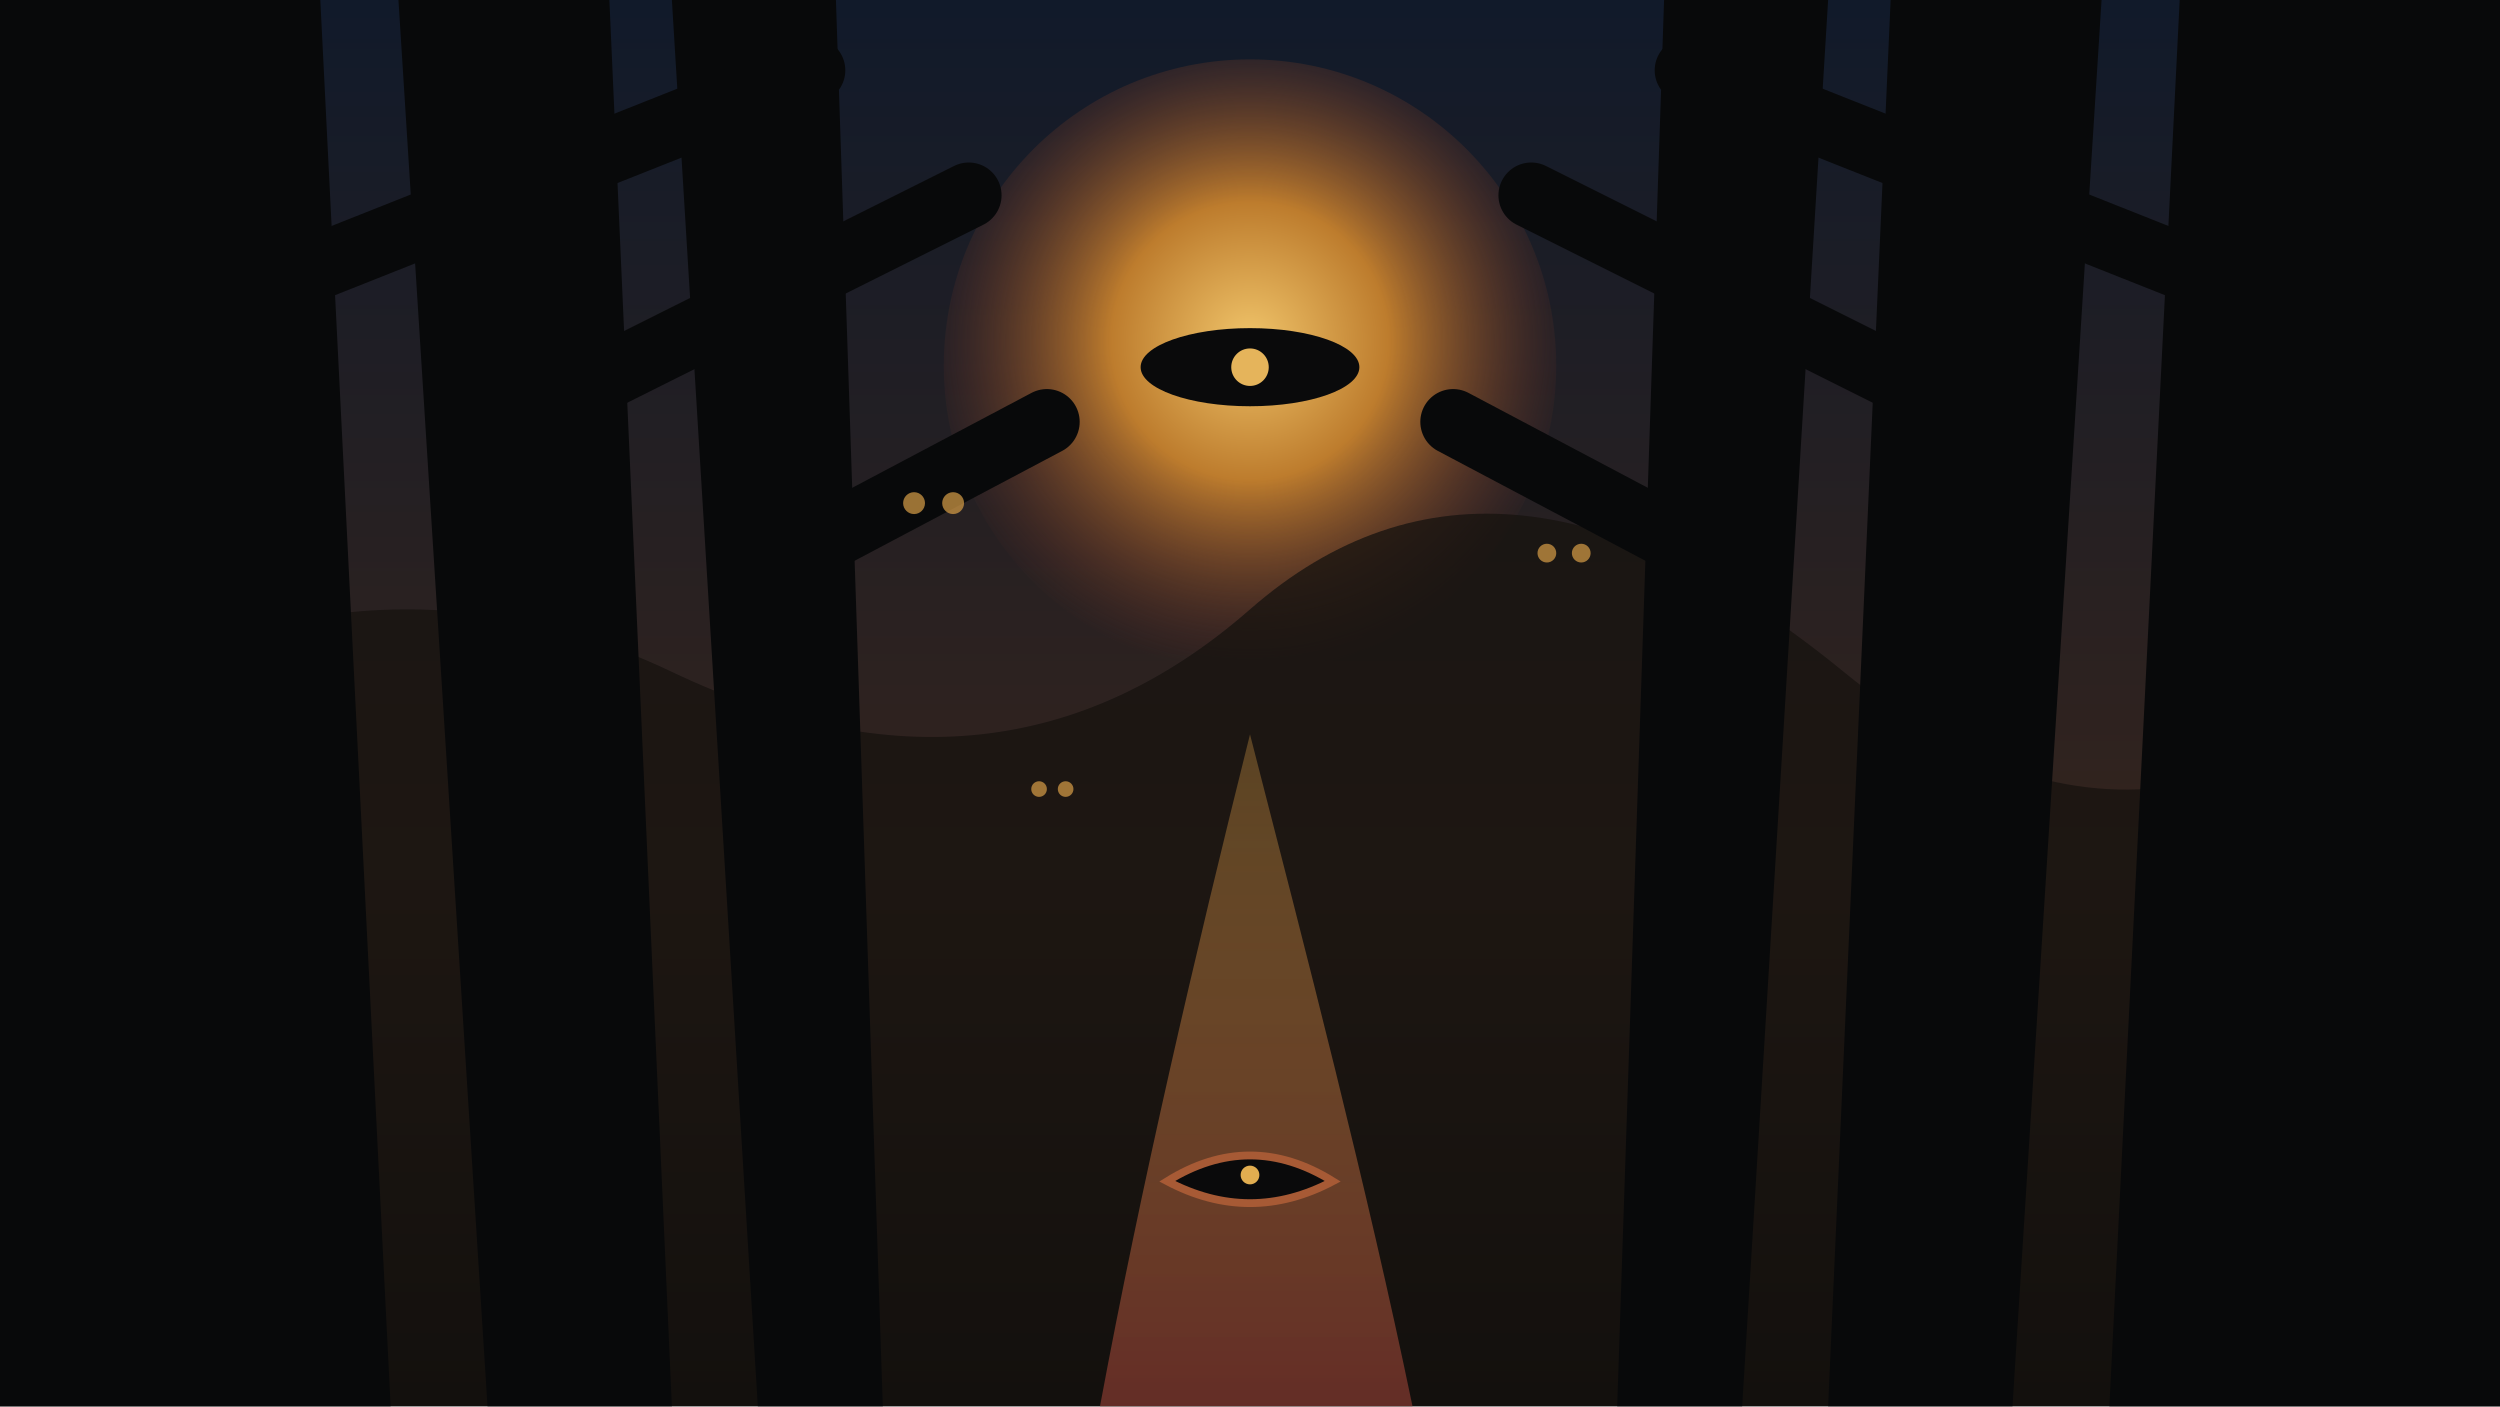
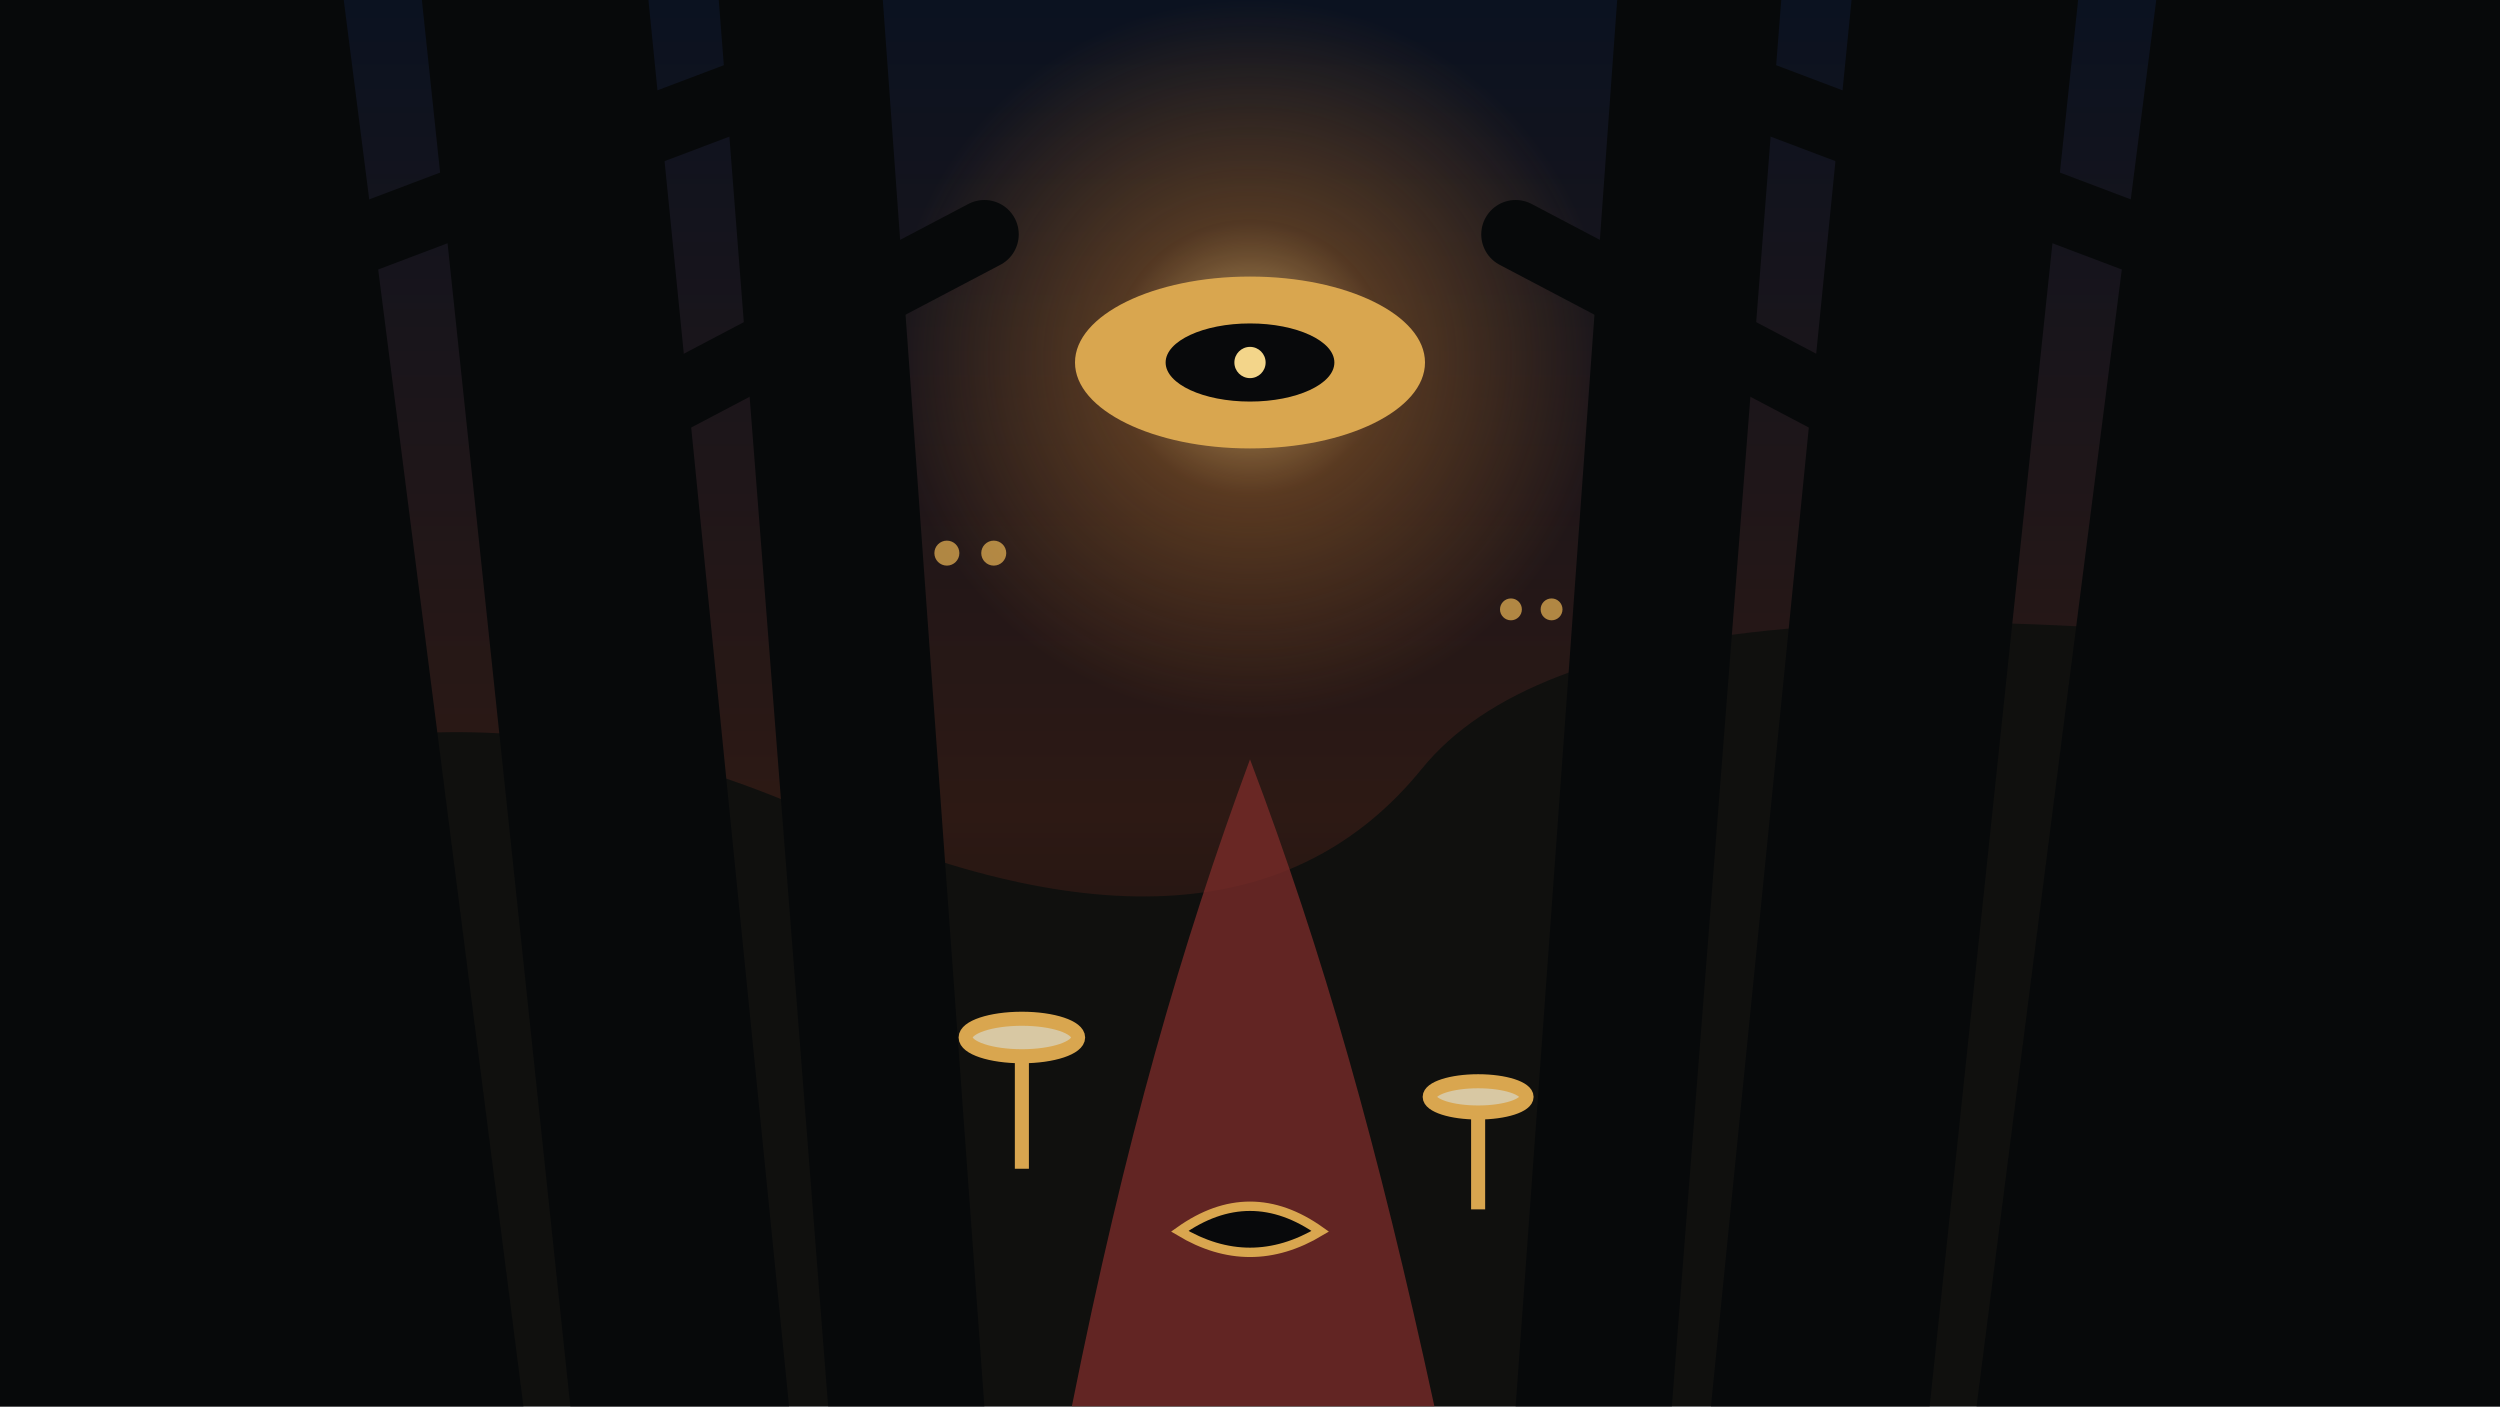
<svg xmlns="http://www.w3.org/2000/svg" width="1600" height="900" viewBox="0 0 1600 900" role="img" aria-labelledby="title desc">
  <defs>
    <linearGradient id="sky" x1="0" y1="0" x2="0" y2="1">
-       <stop offset="0" stop-color="#111a2a" />
-       <stop offset="0.62" stop-color="#34241d" />
-       <stop offset="1" stop-color="#090909" />
+       <stop offset="0" stop-color="#0b1220" />
+       <stop offset="0.58" stop-color="#2d1914" />
+       <stop offset="1" stop-color="#08090b" />
    </linearGradient>
-     <radialGradient id="sun" cx="50%" cy="46%" r="54%">
-       <stop offset="0" stop-color="#f0c46a" />
-       <stop offset="0.42" stop-color="#bd7c2d" />
-       <stop offset="1" stop-color="#6e2e27" stop-opacity="0" />
+     <linearGradient id="dawn" x1="0" y1="0" x2="0" y2="1">
+       <stop offset="0" stop-color="#0b1220" />
+       <stop offset=".5" stop-color="#7e2c2a" />
+       <stop offset="1" stop-color="#d9a64f" />
+     </linearGradient>
+     <radialGradient id="amberGlow">
+       <stop offset="0" stop-color="#f3d58a" stop-opacity=".8" />
+       <stop offset=".38" stop-color="#b8732e" stop-opacity=".38" />
+       <stop offset="1" stop-color="#b8732e" stop-opacity="0" />
    </radialGradient>
-     <linearGradient id="path" x1="0" y1="0" x2="0" y2="1">
-       <stop offset="0" stop-color="#d39a45" stop-opacity="0.34" />
-       <stop offset="1" stop-color="#7b352d" stop-opacity="0.78" />
+     <linearGradient id="wood" x1="0" y1="0" x2="1" y2="1">
+       <stop offset="0" stop-color="#573024" />
+       <stop offset=".5" stop-color="#7e2c2a" />
+       <stop offset="1" stop-color="#2d1914" />
    </linearGradient>
+     <pattern id="grain" width="80" height="40" patternUnits="userSpaceOnUse">
+       <path d="M-10 20Q20 3 50 20T110 20" fill="none" stroke="#d9a64f" stroke-opacity=".08" stroke-width="4" />
+     </pattern>
  </defs>
+   <rect width="1600" height="900" fill="#08090b" />
  <rect width="1600" height="900" fill="url(#sky)" />
-   <circle cx="800" cy="234" r="196" fill="url(#sun)" />
-   <ellipse cx="800" cy="235" rx="70" ry="25" fill="#0a0a0b" />
-   <circle cx="800" cy="235" r="12" fill="#e5b45b" />
-   <path d="M0 480 Q220 330 430 430 T800 390 T1180 430 T1600 360 V900 H0Z" fill="#16120f" opacity="0.76" />
-   <path d="M704 900 C730 760 765 610 800 470 C836 610 875 760 904 900Z" fill="url(#path)" />
-   <g fill="#08090a">
-     <path d="M0 0H205L250 900H0Z" />
-     <path d="M255 0H390L430 900H312Z" />
-     <path d="M430 0H535L565 900H485Z" />
-     <path d="M1600 0H1395L1350 900H1600Z" />
-     <path d="M1345 0H1210L1170 900H1288Z" />
-     <path d="M1170 0H1065L1035 900H1115Z" />
+   <circle cx="800" cy="230" r="230" fill="url(#amberGlow)" />
+   <ellipse cx="800" cy="232" rx="112" ry="55" fill="#d9a64f" />
+   <ellipse cx="800" cy="232" rx="54" ry="25" fill="#08090b" />
+   <circle cx="800" cy="232" r="10" fill="#f3d58a" />
+   <path d="M0 560Q250 400 520 520T910 492T1600 430V900H0Z" fill="#10100e" />
+   <path d="M686 900C720 730 756 605 800 486c47 124 82 248 118 414Z" fill="#7e2c2a" opacity=".75" />
+   <g fill="#07090a">
+     <path d="M0 0h220l115 900H0Z" />
+     <path d="M270 0h145l90 900H365Z" />
+     <path d="M460 0h105l65 900H530Z" />
+     <path d="M1600 0h-220l-115 900h335Z" />
+     <path d="M1330 0h-145l-90 900h140Z" />
+     <path d="M1140 0h-105l-65 900h100Z" />
  </g>
-   <g stroke="#08090a" stroke-width="42" stroke-linecap="round" fill="none">
-     <path d="M180 180L520 45M350 260L620 125M1420 180L1080 45M1250 260L980 125" />
-     <path d="M500 360L670 270M1100 360L930 270" />
+   <g stroke="#07090a" stroke-width="44" stroke-linecap="round">
+     <path d="M160 180L530 40M345 300L630 150M1440 180L1070 40M1255 300L970 150" />
  </g>
-   <g fill="#d39a45" opacity="0.72">
-     <circle cx="585" cy="322" r="7" />
-     <circle cx="610" cy="322" r="7" />
-     <circle cx="990" cy="354" r="6" />
-     <circle cx="1012" cy="354" r="6" />
-     <circle cx="665" cy="505" r="5" />
-     <circle cx="682" cy="505" r="5" />
+   <g fill="#d9a64f" opacity=".78">
+     <circle cx="606" cy="354" r="8" />
+     <circle cx="636" cy="354" r="8" />
+     <circle cx="967" cy="390" r="7" />
+     <circle cx="993" cy="390" r="7" />
  </g>
-   <path d="M747 756q53-33 106 0q-53 28-106 0Z" fill="#0a0a0b" stroke="#a75a35" stroke-width="5" />
-   <circle cx="800" cy="752" r="6" fill="#e1ad50" />
+   <g stroke="#d9a64f" stroke-width="9" fill="#d8c8a3">
+     <ellipse cx="654" cy="664" rx="36" ry="12" />
+     <path d="M654 676v72" />
+     <ellipse cx="946" cy="702" rx="31" ry="10" />
+     <path d="M946 712v62" />
+   </g>
+   <path d="M755 788q45-32 90 0q-45 27-90 0Z" fill="#08090b" stroke="#d9a64f" stroke-width="6" />
</svg>
